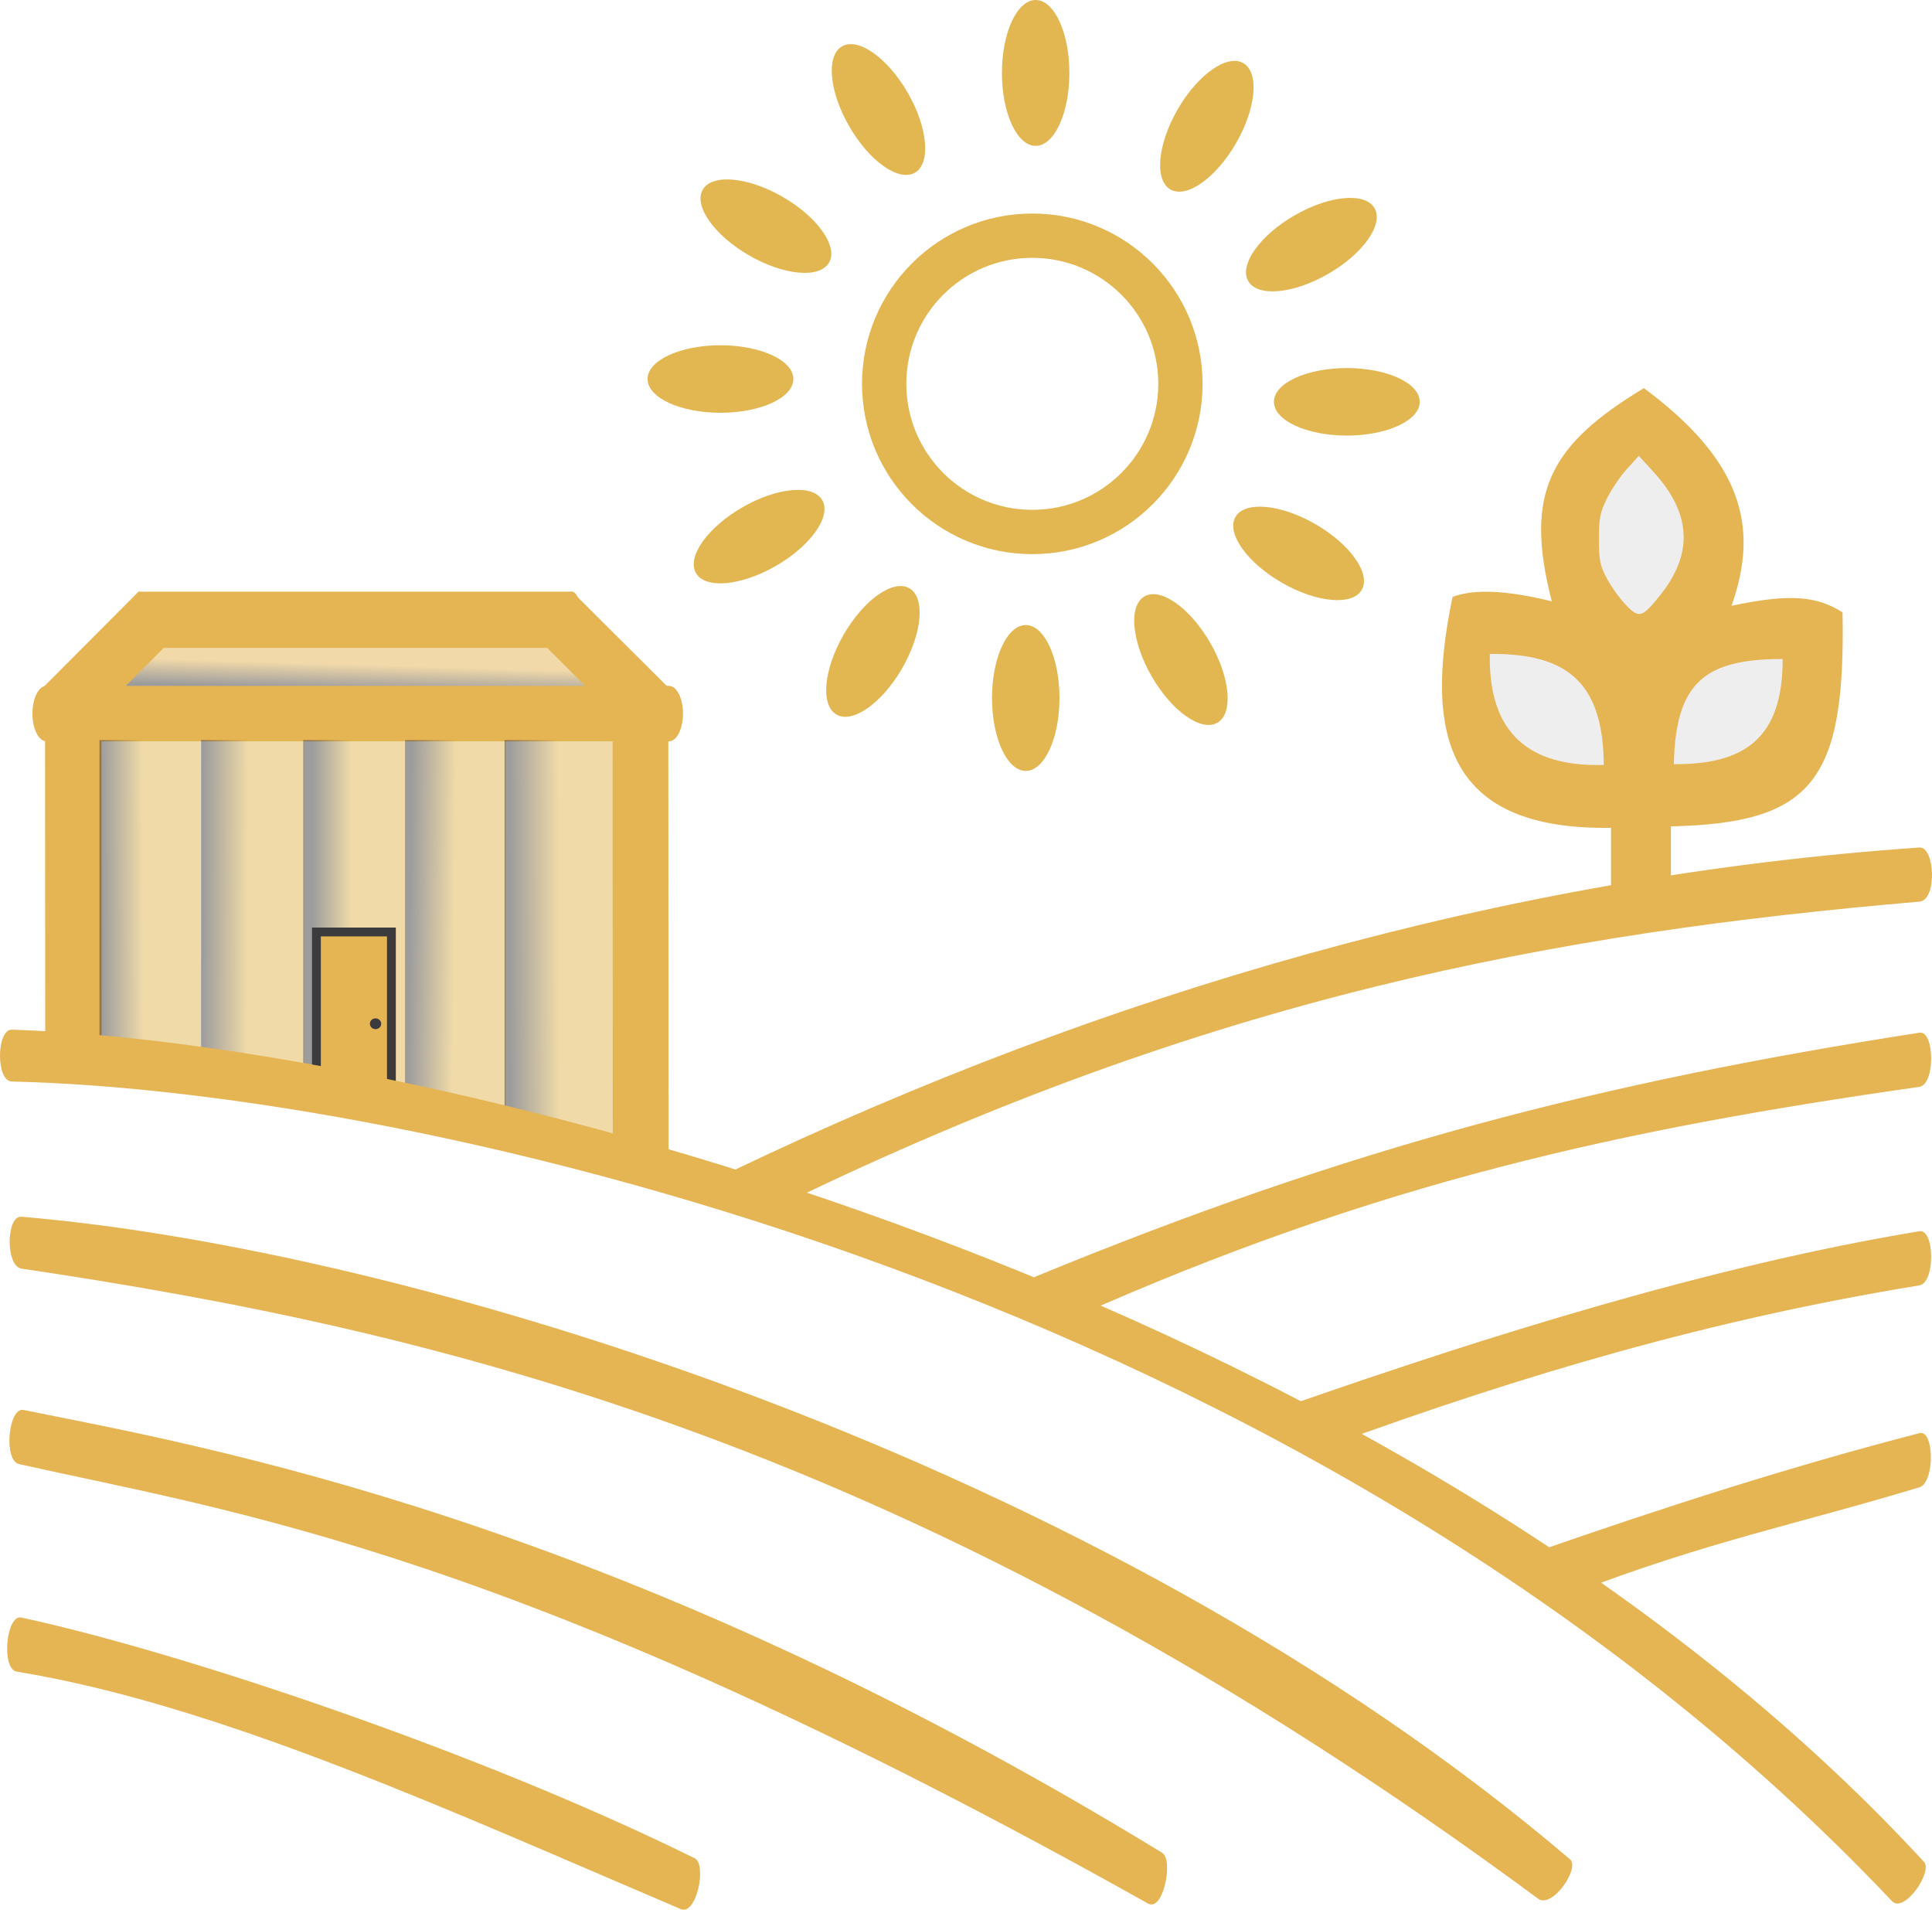
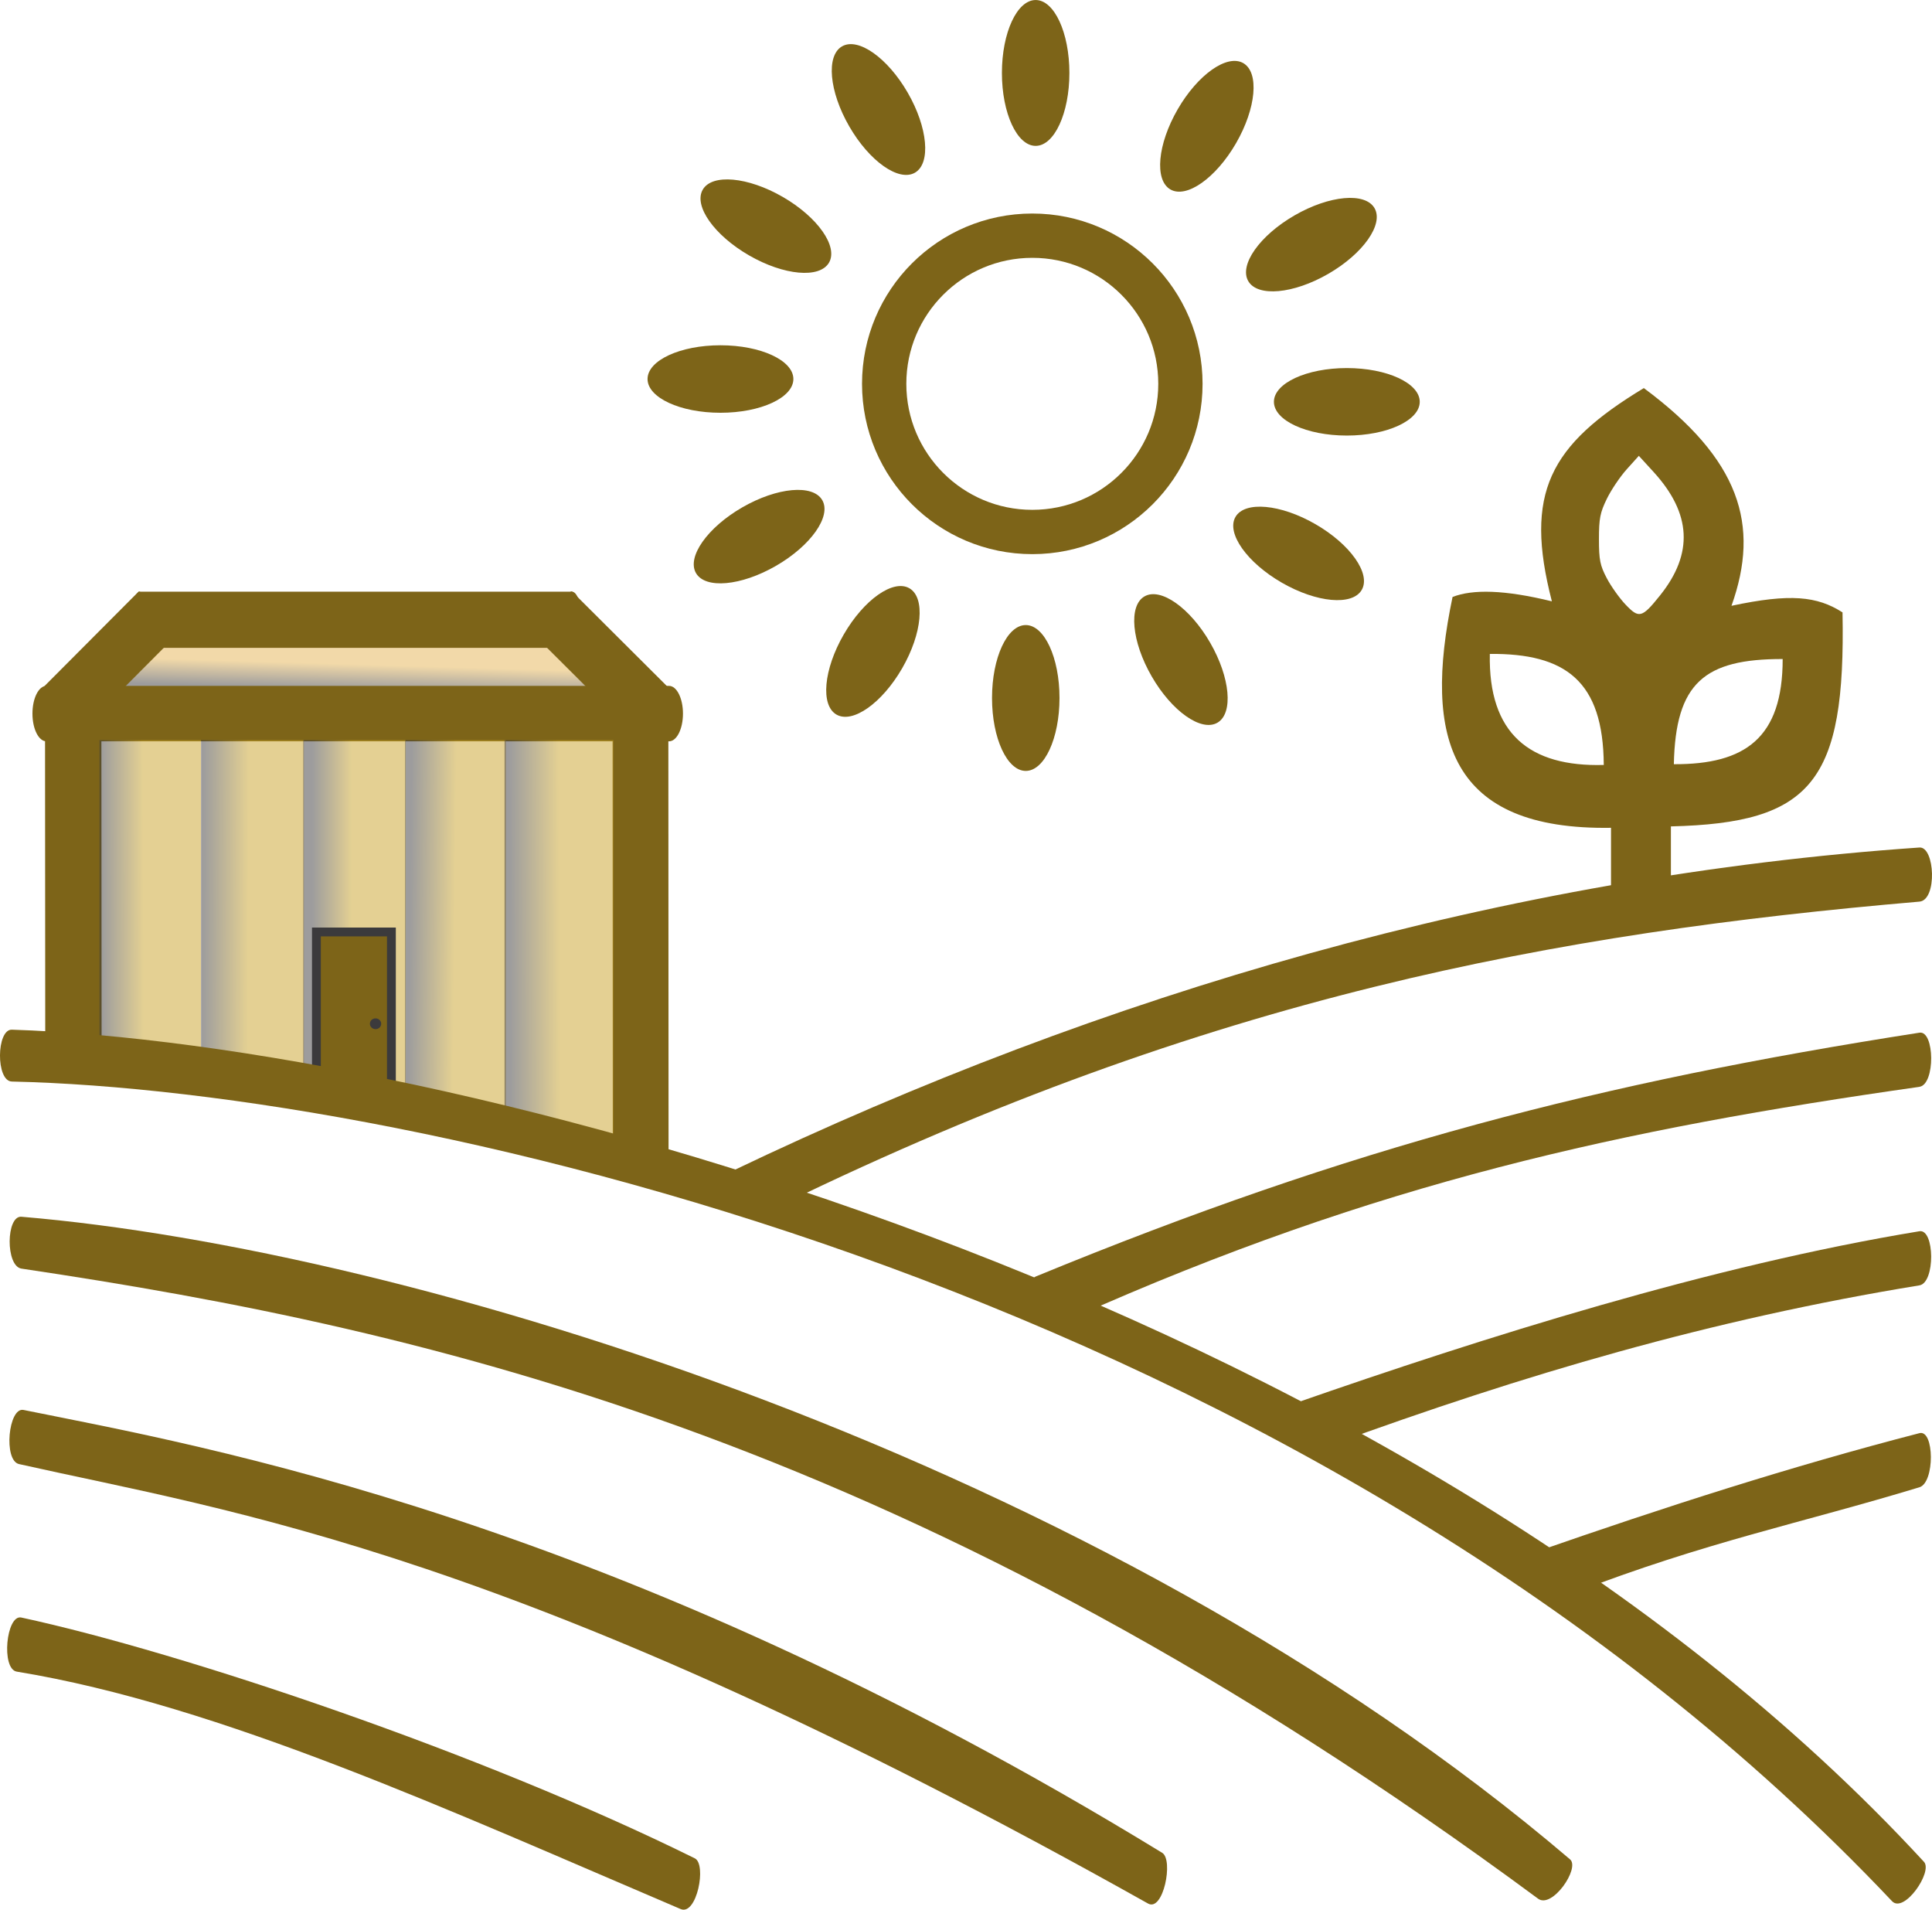
<svg xmlns="http://www.w3.org/2000/svg" xmlns:xlink="http://www.w3.org/1999/xlink" width="43.747mm" height="43.233mm" viewBox="0 0 43.747 43.233" version="1.1" id="svg1">
  <defs id="defs1">
+     <linearGradient id="linearGradient7">
+       <stop style="stop-color:#c9a227;stop-opacity:0.5;" offset="0.5" id="stop5" />
+       <stop style="stop-color:#3b3a3c;stop-opacity:0.5;" offset="1" id="stop6" />
+     </linearGradient>
+     <linearGradient id="linearGradient4">
+       <stop style="stop-color:#c9a227;stop-opacity:0.5;" offset="0.5" id="stop3" />
+       <stop style="stop-color:#3b3a3c;stop-opacity:0.5;" offset="1" id="stop4" />
+     </linearGradient>
+     <linearGradient id="linearGradient2">
+       <stop style="stop-color:#c9a227;stop-opacity:0.5;" offset="0.495" id="stop1" />
+       <stop style="stop-color:#3b3a3c;stop-opacity:0.5;" offset="1" id="stop2" />
+     </linearGradient>
    <linearGradient xlink:href="#linearGradient5" id="linearGradient6" x1="23.948" y1="20.937" x2="23.916" y2="22.032" gradientUnits="userSpaceOnUse" gradientTransform="translate(-11.90621,-6.107903)" />
    <linearGradient id="linearGradient5">
      <stop style="stop-color:#e5b453;stop-opacity:0.5;" offset="0.478" id="stop7" />
      <stop style="stop-color:#3b3a3c;stop-opacity:0.5;" offset="1" id="stop8" />
    </linearGradient>
    <linearGradient xlink:href="#linearGradient8" id="linearGradient10" x1="18.489" y1="25.688" x2="16.567" y2="25.694" gradientUnits="userSpaceOnUse" gradientTransform="matrix(1,0,0,1.021441,-11.90621,-6.603766)" />
    <linearGradient id="linearGradient8">
-       <stop style="stop-color:#e2b751;stop-opacity:0.5;" offset="0.5" id="stop9" />
+       <stop style="stop-color:#c9a227;stop-opacity:0.5;" offset="0.5" id="stop9" />
      <stop style="stop-color:#3b3a3c;stop-opacity:0.5;" offset="1" id="stop10" />
    </linearGradient>
-     <linearGradient xlink:href="#linearGradient8" id="linearGradient12" x1="20.953" y1="26.573" x2="18.894" y2="26.565" gradientUnits="userSpaceOnUse" gradientTransform="matrix(1.014025,0,0,1.044046,-12.20311,-7.127265)" />
-     <linearGradient xlink:href="#linearGradient8" id="linearGradient14" x1="23.152" y1="26.671" x2="21.375" y2="26.671" gradientUnits="userSpaceOnUse" gradientTransform="matrix(1.012292,0,0,1.030093,-12.19477,-6.806527)" />
+     <linearGradient xlink:href="#linearGradient7" id="linearGradient12" x1="20.953" y1="26.573" x2="18.894" y2="26.565" gradientUnits="userSpaceOnUse" gradientTransform="matrix(1.014025,0,0,1.044046,-12.20311,-7.127265)" />
+     <linearGradient xlink:href="#linearGradient4" id="linearGradient14" x1="23.152" y1="26.671" x2="21.375" y2="26.671" gradientUnits="userSpaceOnUse" gradientTransform="matrix(1.012292,0,0,1.030093,-12.19477,-6.806527)" />
    <linearGradient xlink:href="#linearGradient16" id="linearGradient17" x1="25.575" y1="27.274" x2="23.554" y2="27.25" gradientUnits="userSpaceOnUse" gradientTransform="matrix(0.9975121,0,0,1.009922,-11.84216,-6.34209)" />
    <linearGradient id="linearGradient16">
-       <stop style="stop-color:#e2b751;stop-opacity:0.5;" offset="0.495" id="stop16" />
+       <stop style="stop-color:#c9a227;stop-opacity:0.5;" offset="0.495" id="stop16" />
      <stop style="stop-color:#3b3a3c;stop-opacity:0.5;" offset="1" id="stop17" />
    </linearGradient>
-     <linearGradient xlink:href="#linearGradient16" id="linearGradient22" x1="28.063" y1="25.728" x2="25.865" y2="25.736" gradientUnits="userSpaceOnUse" gradientTransform="matrix(1.016611,0,0,1.024383,-12.38244,-6.754237)" />
+     <linearGradient xlink:href="#linearGradient2" id="linearGradient22" x1="28.063" y1="25.728" x2="25.865" y2="25.736" gradientUnits="userSpaceOnUse" gradientTransform="matrix(1.016611,0,0,1.024383,-12.38244,-6.754237)" />
  </defs>
  <g id="layer1" transform="translate(-0.00168634,-0.00343585)">
    <g id="g1" transform="translate(-2.379564,-0.2611475)">
      <rect style="display:inline;fill:url(#linearGradient6);fill-opacity:1;stroke:none;stroke-width:0.1;stroke-dasharray:none;stroke-opacity:1" id="rect5" width="10.903" height="1.321" x="4.94" y="14.716" rx="0.069" ry="0.588" />
-       <rect style="display:inline;fill:#e5b453;fill-opacity:1;stroke:none;stroke-width:0.1;stroke-dasharray:none;stroke-opacity:1" id="rect3" width="14.73" height="1.255" x="3.116" y="15.792" rx="0.315" ry="1.006" />
-       <rect style="display:inline;fill:#e5b453;fill-opacity:1;stroke:none;stroke-width:0.084;stroke-dasharray:none;stroke-opacity:1" id="rect3-5" width="10.204" height="1.272" x="5.346" y="13.659" rx="0.218" ry="1.019" />
-       <rect style="display:inline;fill:#e5b453;fill-opacity:1;stroke:none;stroke-width:0.086;stroke-dasharray:none;stroke-opacity:1" id="rect3-7" width="10.75" height="1.263" x="16.069" y="-17.507" rx="0.23" ry="1.013" transform="matrix(4.807665e-4,0.9999999,-1,2.5270841e-4,0,0)" />
-       <rect style="display:inline;fill:#e5b453;fill-opacity:1;stroke:none;stroke-width:0.074;stroke-dasharray:none;stroke-opacity:1" id="rect3-7-3" width="7.944" height="1.276" x="16.017" y="-4.666" rx="0.17" ry="1.023" transform="matrix(6.5715922e-4,0.9999998,-1,1.8487858e-4,0,0)" />
-       <rect style="display:inline;fill:#e5b453;fill-opacity:1;stroke:none;stroke-width:0.047;stroke-dasharray:none;stroke-opacity:1" id="rect3-7-3-8" width="3.203" height="1.302" x="5.685" y="-14.853" rx="0.069" ry="1.044" transform="matrix(-0.7059293,0.7082823,-0.7071584,-0.7070551,0,0)" />
-       <rect style="display:inline;fill:#e5b453;fill-opacity:1;stroke:none;stroke-width:0.047;stroke-dasharray:none;stroke-opacity:1" id="rect3-7-3-8-8" width="3.203" height="1.302" x="20.431" y="-1.153" rx="0.069" ry="1.044" transform="matrix(0.7082823,0.7059293,-0.7070551,0.7071584,0,0)" />
+       <rect style="display:inline;fill:#7d6418;fill-opacity:1;stroke:none;stroke-width:0.1;stroke-dasharray:none;stroke-opacity:1" id="rect3" width="14.73" height="1.255" x="3.116" y="15.792" rx="0.315" ry="1.006" />
+       <rect style="display:inline;fill:#7d6418;fill-opacity:1;stroke:none;stroke-width:0.084;stroke-dasharray:none;stroke-opacity:1" id="rect3-5" width="10.204" height="1.272" x="5.346" y="13.659" rx="0.218" ry="1.019" />
+       <rect style="display:inline;fill:#7d6418;fill-opacity:1;stroke:none;stroke-width:0.086;stroke-dasharray:none;stroke-opacity:1" id="rect3-7" width="10.75" height="1.263" x="16.069" y="-17.507" rx="0.23" ry="1.013" transform="matrix(4.807665e-4,0.9999999,-1,2.5270841e-4,0,0)" />
+       <rect style="display:inline;fill:#7d6418;fill-opacity:1;stroke:none;stroke-width:0.074;stroke-dasharray:none;stroke-opacity:1" id="rect3-7-3" width="7.944" height="1.276" x="16.017" y="-4.666" rx="0.17" ry="1.023" transform="matrix(6.5715922e-4,0.9999998,-1,1.8487858e-4,0,0)" />
+       <rect style="display:inline;fill:#7d6418;fill-opacity:1;stroke:none;stroke-width:0.047;stroke-dasharray:none;stroke-opacity:1" id="rect3-7-3-8" width="3.203" height="1.302" x="5.685" y="-14.853" rx="0.069" ry="1.044" transform="matrix(-0.7059293,0.7082823,-0.7071584,-0.7070551,0,0)" />
+       <rect style="display:inline;fill:#7d6418;fill-opacity:1;stroke:none;stroke-width:0.047;stroke-dasharray:none;stroke-opacity:1" id="rect3-7-3-8-8" width="3.203" height="1.302" x="20.431" y="-1.153" rx="0.069" ry="1.044" transform="matrix(0.7082823,0.7059293,-0.7070551,0.7071584,0,0)" />
      <rect style="display:inline;fill:url(#linearGradient10);fill-opacity:1;stroke:none;stroke-width:0.101;stroke-dasharray:none;stroke-opacity:1" id="rect4" width="2.298" height="7.09" x="4.634" y="17.019" rx="2.7755586e-17" ry="1.024" />
      <rect style="display:inline;fill:url(#linearGradient12);fill-opacity:1;stroke:none;stroke-width:0.104;stroke-dasharray:none;stroke-opacity:1" id="rect4-7" width="2.329" height="7.447" x="6.934" y="17.019" rx="2.8128399e-17" ry="1.075" />
      <rect style="display:inline;fill:url(#linearGradient14);fill-opacity:1;stroke:none;stroke-width:0.107;stroke-dasharray:none;stroke-opacity:1" id="rect4-7-9" width="2.321" height="7.925" x="9.248" y="17.019" rx="2.8033697e-17" ry="1.144" />
      <rect style="display:inline;fill:url(#linearGradient17);fill-opacity:1;stroke:none;stroke-width:0.11;stroke-dasharray:none;stroke-opacity:1" id="rect4-7-9-2" width="2.283" height="8.416" x="11.555" y="17.019" rx="2.7573945e-17" ry="1.215" />
      <rect style="display:inline;fill:url(#linearGradient22);fill-opacity:1;stroke:none;stroke-width:0.102;stroke-dasharray:none;stroke-opacity:1" id="rect21" width="2.464" height="9.165" x="13.806" y="17.019" rx="0" ry="0" />
-       <rect style="display:inline;fill:#e5b453;fill-opacity:1;stroke:#3b3a3c;stroke-width:0.2;stroke-dasharray:none;stroke-opacity:1" id="rect22" width="1.698" height="3.452" x="9.546" y="21.363" />
+       <rect style="display:inline;fill:#7d6418;fill-opacity:1;stroke:#3b3a3c;stroke-width:0.2;stroke-dasharray:none;stroke-opacity:1" id="rect22" width="1.698" height="3.452" x="9.546" y="21.363" />
      <ellipse style="display:inline;fill:#3b3a3c;fill-opacity:1;stroke:none;stroke-width:0.1;stroke-dasharray:none;stroke-opacity:1" id="path22" cx="10.885" cy="23.441" rx="0.128" ry="0.122" />
-       <path style="display:inline;fill:#e5b453;fill-opacity:1;stroke:none;stroke-width:0.1;stroke-linecap:butt;stroke-linejoin:miter;stroke-dasharray:none;stroke-opacity:1" d="m 2.762,38.108 c -0.361,-0.059 -0.24,-1.299 0.102,-1.225 3.643,0.787 10.444,3.073 15.251,5.452 0.272,0.135 0.044,1.303 -0.321,1.148 C 12.648,41.29 7.366,38.862 2.762,38.108 Z" id="path3" />
-       <path style="display:inline;fill:#e5b453;fill-opacity:1;stroke:none;stroke-width:0.1;stroke-linecap:butt;stroke-linejoin:miter;stroke-dasharray:none;stroke-opacity:1" d="m 45.844,33.934 c 0.35,-0.106 0.339,-1.313 0,-1.225 -2.915,0.754 -5.756,1.668 -8.694,2.691 -0.287,0.1 0.48,1.076 0.85,0.933 3.029,-1.169 5.141,-1.578 7.844,-2.399 z" id="path3-4" />
-       <path style="display:inline;fill:#e5b453;fill-opacity:1;stroke:none;stroke-width:0.1;stroke-linecap:butt;stroke-linejoin:miter;stroke-dasharray:none;stroke-opacity:1" d="m 45.844,29.363 c 0.361,-0.059 0.346,-1.282 0,-1.225 -4.716,0.777 -9.836,2.393 -14.177,3.907 -0.287,0.1 0.477,1.069 0.85,0.933 4.362,-1.59 8.589,-2.841 13.327,-3.615 z" id="path3-4-3" />
-       <path style="display:inline;fill:#e5b453;fill-opacity:1;stroke:none;stroke-width:0.1;stroke-linecap:butt;stroke-linejoin:miter;stroke-dasharray:none;stroke-opacity:1" d="m 45.844,24.868 c 0.362,-0.052 0.346,-1.279 0,-1.225 -7.242,1.128 -12.866,2.58 -20.013,5.521 -0.281,0.116 0.488,1.094 0.85,0.933 6.864,-3.063 12.415,-4.268 19.163,-5.228 z" id="path3-4-3-1" />
-       <path style="display:inline;fill:#e5b453;fill-opacity:1;stroke:none;stroke-width:0.1;stroke-linecap:butt;stroke-linejoin:miter;stroke-dasharray:none;stroke-opacity:1" d="m 45.844,20.676 c 0.407,-0.035 0.35,-1.249 0,-1.225 -9.375,0.648 -18.467,3.297 -26.881,7.323 -0.274,0.131 0.791,0.924 1.148,0.751 9.669,-4.701 17.477,-6.139 25.733,-6.849 z" id="path3-4-3-1-4" />
-       <path style="display:inline;fill:#e5b453;fill-opacity:1;stroke:none;stroke-width:0.1;stroke-linecap:butt;stroke-linejoin:miter;stroke-dasharray:none;stroke-opacity:1" d="m 2.812,33.409 c -0.357,-0.08 -0.241,-1.294 0.102,-1.225 4.045,0.819 13.343,2.413 25.784,10.026 0.259,0.159 0.025,1.342 -0.321,1.148 C 14.099,35.35 7.593,34.485 2.812,33.409 Z" id="path3-2" />
-       <path style="display:inline;fill:#e5b453;fill-opacity:1;stroke:none;stroke-width:0.1;stroke-linecap:butt;stroke-linejoin:miter;stroke-dasharray:none;stroke-opacity:1" d="m 2.867,28.984 c -0.362,-0.054 -0.35,-1.203 -3.31e-4,-1.174 8.772,0.736 24.46,5.504 35.066,14.548 0.231,0.197 -0.404,1.126 -0.724,0.89 C 23.188,32.886 12.228,30.379 2.867,28.984 Z" id="path3-2-7" />
-       <path style="display:inline;fill:#e5b453;fill-opacity:1;stroke:none;stroke-width:0.1;stroke-linecap:butt;stroke-linejoin:miter;stroke-dasharray:none;stroke-opacity:1" d="m 2.65,24.749 c -0.366,-0.008 -0.351,-1.185 -3.31e-4,-1.174 9.582,0.306 31.335,5.86 43.297,18.839 0.206,0.223 -0.451,1.179 -0.724,0.89 C 32.211,29.535 11.795,24.953 2.65,24.749 Z" id="path3-2-7-9" />
-       <path style="display:inline;fill:#e5b453;fill-opacity:1;stroke:none;stroke-width:0.05;stroke-linecap:butt;stroke-linejoin:miter;stroke-dasharray:none;stroke-opacity:1" d="m 37.521,13.878 c -1.072,-0.263 -1.794,-0.277 -2.249,-0.099 -0.675,3.217 -0.058,5.283 3.588,5.226 l 10e-7,1.406 1.356,-0.132 -8.7e-5,-1.306 c 3.191,-0.077 3.96,-1.002 3.886,-4.845 -0.576,-0.368 -1.184,-0.432 -2.514,-0.149 0.655,-1.834 0.19,-3.315 -1.984,-4.928 -2.14,1.294 -2.718,2.374 -2.084,4.829 z" id="path6" />
-       <path style="display:inline;fill:#eeeeee;fill-opacity:1;stroke:none;stroke-width:0.05;stroke-linecap:butt;stroke-linejoin:miter;stroke-dasharray:none;stroke-opacity:1" d="m 36.116,15.068 c 1.713,-0.014 2.569,0.611 2.58,2.514 -1.681,0.047 -2.617,-0.709 -2.58,-2.514 z" id="path8" />
-       <path style="display:inline;fill:#eeeeee;fill-opacity:1;stroke:none;stroke-width:0.05;stroke-linecap:butt;stroke-linejoin:miter;stroke-dasharray:none;stroke-opacity:1" d="m 42.747,15.184 c 0.001,1.789 -0.851,2.388 -2.464,2.381 0.038,-1.839 0.689,-2.384 2.464,-2.381 z" id="path9" />
-       <circle style="fill:none;fill-opacity:1;stroke:#e2b751;stroke-width:1.003;stroke-dasharray:none;stroke-opacity:1" id="path10" cx="25.756" cy="8.954" r="3.354" />
-       <ellipse style="fill:#e2b751;fill-opacity:1;stroke:none;stroke-width:0.05;stroke-dasharray:none;stroke-opacity:1" id="path11" cx="25.832" cy="1.916" rx="0.764" ry="1.651" />
-       <ellipse style="fill:#e2b751;fill-opacity:1;stroke:none;stroke-width:0.05;stroke-dasharray:none;stroke-opacity:1" id="path11-1" cx="27.29" cy="-12.149" rx="0.764" ry="1.651" transform="rotate(30)" />
-       <ellipse style="fill:#e2b751;fill-opacity:1;stroke:none;stroke-width:0.05;stroke-dasharray:none;stroke-opacity:1" id="path11-17" cx="21.063" cy="-24.877" rx="0.764" ry="1.651" transform="rotate(60)" />
-       <ellipse style="fill:#e2b751;fill-opacity:1;stroke:none;stroke-width:0.05;stroke-dasharray:none;stroke-opacity:1" id="path11-3" cx="9.361" cy="-32.878" rx="0.764" ry="1.651" transform="rotate(90)" />
-       <ellipse style="fill:#e2b751;fill-opacity:1;stroke:none;stroke-width:0.05;stroke-dasharray:none;stroke-opacity:1" id="path11-3-1" cx="-4.814" cy="-33.924" rx="0.764" ry="1.651" transform="rotate(120)" />
-       <ellipse style="fill:#e2b751;fill-opacity:1;stroke:none;stroke-width:0.05;stroke-dasharray:none;stroke-opacity:1" id="path11-3-0" cx="-17.622" cy="-27.721" rx="0.764" ry="1.651" transform="rotate(150)" />
-       <ellipse style="fill:#e2b751;fill-opacity:1;stroke:none;stroke-width:0.05;stroke-dasharray:none;stroke-opacity:1" id="path11-3-0-2" cx="-25.608" cy="-16.066" rx="0.764" ry="1.651" transform="scale(-1)" />
-       <ellipse style="fill:#e2b751;fill-opacity:1;stroke:none;stroke-width:0.05;stroke-dasharray:none;stroke-opacity:1" id="path11-3-0-2-7" cx="-26.686" cy="-1.927" rx="0.764" ry="1.651" transform="rotate(-150)" />
-       <ellipse style="fill:#e2b751;fill-opacity:1;stroke:none;stroke-width:0.05;stroke-dasharray:none;stroke-opacity:1" id="path11-3-0-2-7-2" cx="-20.535" cy="10.742" rx="0.764" ry="1.651" transform="rotate(-120)" />
-       <ellipse style="fill:#e2b751;fill-opacity:1;stroke:none;stroke-width:0.05;stroke-dasharray:none;stroke-opacity:1" id="path11-3-0-2-7-2-0" cx="-8.845" cy="18.695" rx="0.764" ry="1.651" transform="rotate(-90)" />
-       <ellipse style="fill:#e2b751;fill-opacity:1;stroke:none;stroke-width:0.05;stroke-dasharray:none;stroke-opacity:1" id="path11-3-0-2-7-2-0-8" cx="5.199" cy="19.773" rx="0.764" ry="1.651" transform="rotate(-60)" />
-       <ellipse style="fill:#e2b751;fill-opacity:1;stroke:none;stroke-width:0.05;stroke-dasharray:none;stroke-opacity:1" id="path11-3-0-2-7-2-0-8-9" cx="17.917" cy="13.513" rx="0.764" ry="1.651" transform="rotate(-30)" />
+       <path style="display:inline;fill:#7d6418;fill-opacity:1;stroke:none;stroke-width:0.1;stroke-linecap:butt;stroke-linejoin:miter;stroke-dasharray:none;stroke-opacity:1" d="m 2.762,38.108 c -0.361,-0.059 -0.24,-1.299 0.102,-1.225 3.643,0.787 10.444,3.073 15.251,5.452 0.272,0.135 0.044,1.303 -0.321,1.148 C 12.648,41.29 7.366,38.862 2.762,38.108 Z" id="path3" />
+       <path style="display:inline;fill:#7d6418;fill-opacity:1;stroke:none;stroke-width:0.1;stroke-linecap:butt;stroke-linejoin:miter;stroke-dasharray:none;stroke-opacity:1" d="m 45.844,33.934 c 0.35,-0.106 0.339,-1.313 0,-1.225 -2.915,0.754 -5.756,1.668 -8.694,2.691 -0.287,0.1 0.48,1.076 0.85,0.933 3.029,-1.169 5.141,-1.578 7.844,-2.399 z" id="path3-4" />
+       <path style="display:inline;fill:#7d6418;fill-opacity:1;stroke:none;stroke-width:0.1;stroke-linecap:butt;stroke-linejoin:miter;stroke-dasharray:none;stroke-opacity:1" d="m 45.844,29.363 c 0.361,-0.059 0.346,-1.282 0,-1.225 -4.716,0.777 -9.836,2.393 -14.177,3.907 -0.287,0.1 0.477,1.069 0.85,0.933 4.362,-1.59 8.589,-2.841 13.327,-3.615 z" id="path3-4-3" />
+       <path style="display:inline;fill:#7d6418;fill-opacity:1;stroke:none;stroke-width:0.1;stroke-linecap:butt;stroke-linejoin:miter;stroke-dasharray:none;stroke-opacity:1" d="m 45.844,24.868 c 0.362,-0.052 0.346,-1.279 0,-1.225 -7.242,1.128 -12.866,2.58 -20.013,5.521 -0.281,0.116 0.488,1.094 0.85,0.933 6.864,-3.063 12.415,-4.268 19.163,-5.228 z" id="path3-4-3-1" />
+       <path style="display:inline;fill:#7d6418;fill-opacity:1;stroke:none;stroke-width:0.1;stroke-linecap:butt;stroke-linejoin:miter;stroke-dasharray:none;stroke-opacity:1" d="m 45.844,20.676 c 0.407,-0.035 0.35,-1.249 0,-1.225 -9.375,0.648 -18.467,3.297 -26.881,7.323 -0.274,0.131 0.791,0.924 1.148,0.751 9.669,-4.701 17.477,-6.139 25.733,-6.849 z" id="path3-4-3-1-4" />
+       <path style="display:inline;fill:#7d6418;fill-opacity:1;stroke:none;stroke-width:0.1;stroke-linecap:butt;stroke-linejoin:miter;stroke-dasharray:none;stroke-opacity:1" d="m 2.812,33.409 c -0.357,-0.08 -0.241,-1.294 0.102,-1.225 4.045,0.819 13.343,2.413 25.784,10.026 0.259,0.159 0.025,1.342 -0.321,1.148 C 14.099,35.35 7.593,34.485 2.812,33.409 Z" id="path3-2" />
+       <path style="display:inline;fill:#7d6418;fill-opacity:1;stroke:none;stroke-width:0.1;stroke-linecap:butt;stroke-linejoin:miter;stroke-dasharray:none;stroke-opacity:1" d="m 2.867,28.984 c -0.362,-0.054 -0.35,-1.203 -3.31e-4,-1.174 8.772,0.736 24.46,5.504 35.066,14.548 0.231,0.197 -0.404,1.126 -0.724,0.89 C 23.188,32.886 12.228,30.379 2.867,28.984 Z" id="path3-2-7" />
+       <path style="display:inline;fill:#7d6418;fill-opacity:1;stroke:none;stroke-width:0.1;stroke-linecap:butt;stroke-linejoin:miter;stroke-dasharray:none;stroke-opacity:1" d="m 2.65,24.749 c -0.366,-0.008 -0.351,-1.185 -3.31e-4,-1.174 9.582,0.306 31.335,5.86 43.297,18.839 0.206,0.223 -0.451,1.179 -0.724,0.89 C 32.211,29.535 11.795,24.953 2.65,24.749 Z" id="path3-2-7-9" />
+       <path id="path6" style="display:inline;fill:#7d6418;fill-opacity:1;stroke:none;stroke-width:0.05;stroke-linecap:butt;stroke-linejoin:miter;stroke-dasharray:none;stroke-opacity:1" d="m 39.605,9.049 c -2.14,1.294 -2.718,2.374 -2.084,4.829 -1.072,-0.263 -1.794,-0.277 -2.249,-0.099 -0.675,3.217 -0.058,5.283 3.588,5.226 v 1.406 l 1.356,-0.132 v -1.306 c 3.191,-0.077 3.96,-1.002 3.886,-4.845 -0.576,-0.368 -1.184,-0.432 -2.514,-0.149 0.655,-1.834 0.19,-3.315 -1.984,-4.928 z m -0.115,1.535 0.332,0.363 c 0.86,0.941 0.908,1.848 0.149,2.796 -0.409,0.511 -0.477,0.529 -0.78,0.21 -0.139,-0.146 -0.332,-0.417 -0.428,-0.601 -0.151,-0.288 -0.176,-0.411 -0.176,-0.882 -4e-5,-0.469 0.026,-0.601 0.18,-0.916 0.099,-0.203 0.303,-0.504 0.452,-0.669 z m -3.374,4.484 c 1.713,-0.014 2.569,0.611 2.58,2.514 -1.681,0.047 -2.617,-0.709 -2.58,-2.514 z m 6.631,0.116 c 0.001,1.789 -0.851,2.388 -2.464,2.381 0.038,-1.839 0.689,-2.384 2.464,-2.381 z" />
+       <circle style="fill:none;fill-opacity:1;stroke:#7d6418;stroke-width:1.003;stroke-dasharray:none;stroke-opacity:1" id="path10" cx="25.756" cy="8.954" r="3.354" />
+       <ellipse style="fill:#7d6418;fill-opacity:1;stroke:none;stroke-width:0.05;stroke-dasharray:none;stroke-opacity:1" id="path11" cx="25.832" cy="1.916" rx="0.764" ry="1.651" />
+       <ellipse style="fill:#7d6418;fill-opacity:1;stroke:none;stroke-width:0.05;stroke-dasharray:none;stroke-opacity:1" id="path11-1" cx="27.29" cy="-12.149" rx="0.764" ry="1.651" transform="rotate(30)" />
+       <ellipse style="fill:#7d6418;fill-opacity:1;stroke:none;stroke-width:0.05;stroke-dasharray:none;stroke-opacity:1" id="path11-17" cx="21.063" cy="-24.877" rx="0.764" ry="1.651" transform="rotate(60)" />
+       <ellipse style="fill:#7d6418;fill-opacity:1;stroke:none;stroke-width:0.05;stroke-dasharray:none;stroke-opacity:1" id="path11-3" cx="9.361" cy="-32.878" rx="0.764" ry="1.651" transform="rotate(90)" />
+       <ellipse style="fill:#7d6418;fill-opacity:1;stroke:none;stroke-width:0.05;stroke-dasharray:none;stroke-opacity:1" id="path11-3-1" cx="-4.814" cy="-33.924" rx="0.764" ry="1.651" transform="rotate(120)" />
+       <ellipse style="fill:#7d6418;fill-opacity:1;stroke:none;stroke-width:0.05;stroke-dasharray:none;stroke-opacity:1" id="path11-3-0" cx="-17.622" cy="-27.721" rx="0.764" ry="1.651" transform="rotate(150)" />
+       <ellipse style="fill:#7d6418;fill-opacity:1;stroke:none;stroke-width:0.05;stroke-dasharray:none;stroke-opacity:1" id="path11-3-0-2" cx="-25.608" cy="-16.066" rx="0.764" ry="1.651" transform="scale(-1)" />
+       <ellipse style="fill:#7d6418;fill-opacity:1;stroke:none;stroke-width:0.05;stroke-dasharray:none;stroke-opacity:1" id="path11-3-0-2-7" cx="-26.686" cy="-1.927" rx="0.764" ry="1.651" transform="rotate(-150)" />
+       <ellipse style="fill:#7d6418;fill-opacity:1;stroke:none;stroke-width:0.05;stroke-dasharray:none;stroke-opacity:1" id="path11-3-0-2-7-2" cx="-20.535" cy="10.742" rx="0.764" ry="1.651" transform="rotate(-120)" />
+       <ellipse style="fill:#7d6418;fill-opacity:1;stroke:none;stroke-width:0.05;stroke-dasharray:none;stroke-opacity:1" id="path11-3-0-2-7-2-0" cx="-8.845" cy="18.695" rx="0.764" ry="1.651" transform="rotate(-90)" />
+       <ellipse style="fill:#7d6418;fill-opacity:1;stroke:none;stroke-width:0.05;stroke-dasharray:none;stroke-opacity:1" id="path11-3-0-2-7-2-0-8" cx="5.199" cy="19.773" rx="0.764" ry="1.651" transform="rotate(-60)" />
+       <ellipse style="fill:#7d6418;fill-opacity:1;stroke:none;stroke-width:0.05;stroke-dasharray:none;stroke-opacity:1" id="path11-3-0-2-7-2-0-8-9" cx="17.917" cy="13.513" rx="0.764" ry="1.651" transform="rotate(-30)" />
    </g>
-     <path style="fill:#eeeeee;fill-opacity:1;stroke-width:0.046" d="m 139.126,51.746 c -0.526,-0.553 -1.255,-1.575 -1.62,-2.271 -0.571,-1.089 -0.664,-1.554 -0.664,-3.335 -1.5e-4,-1.771 0.098,-2.27 0.68,-3.461 0.374,-0.765 1.143,-1.903 1.708,-2.528 l 1.028,-1.136 1.253,1.371 c 3.251,3.557 3.434,6.986 0.564,10.567 -1.547,1.93 -1.803,1.999 -2.949,0.793 z" id="path12" transform="scale(0.2645833)" />
  </g>
</svg>
